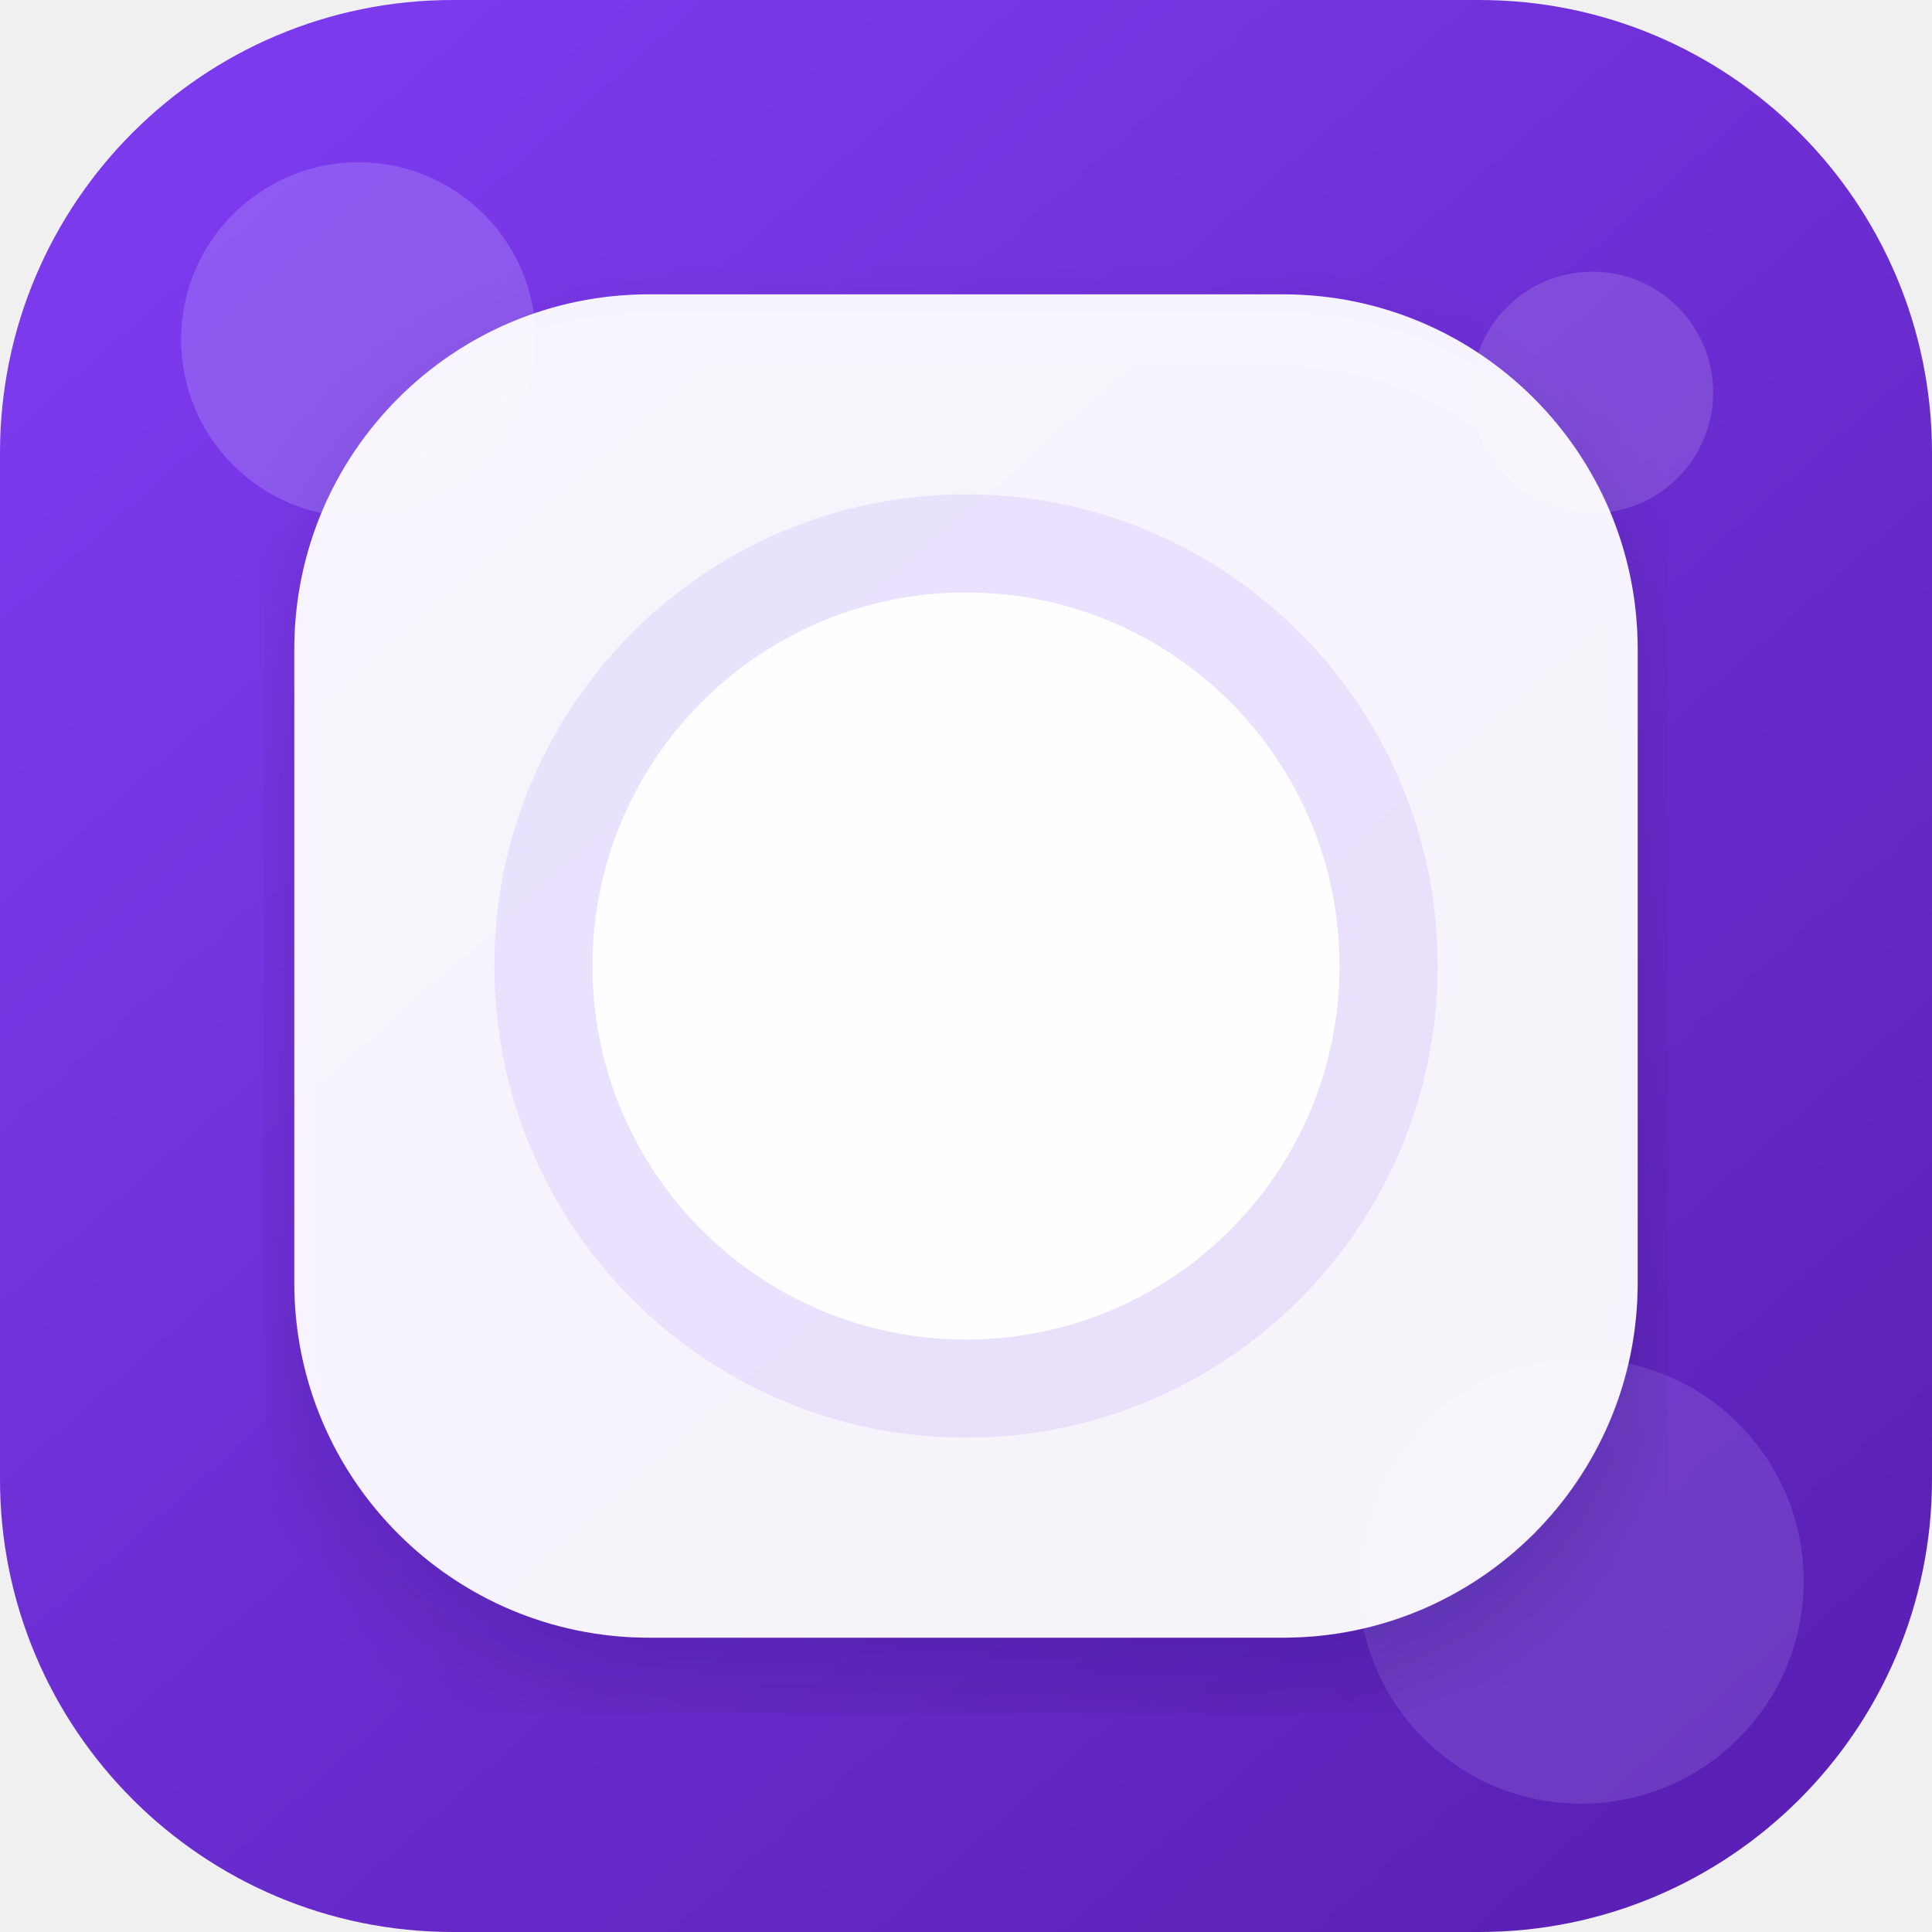
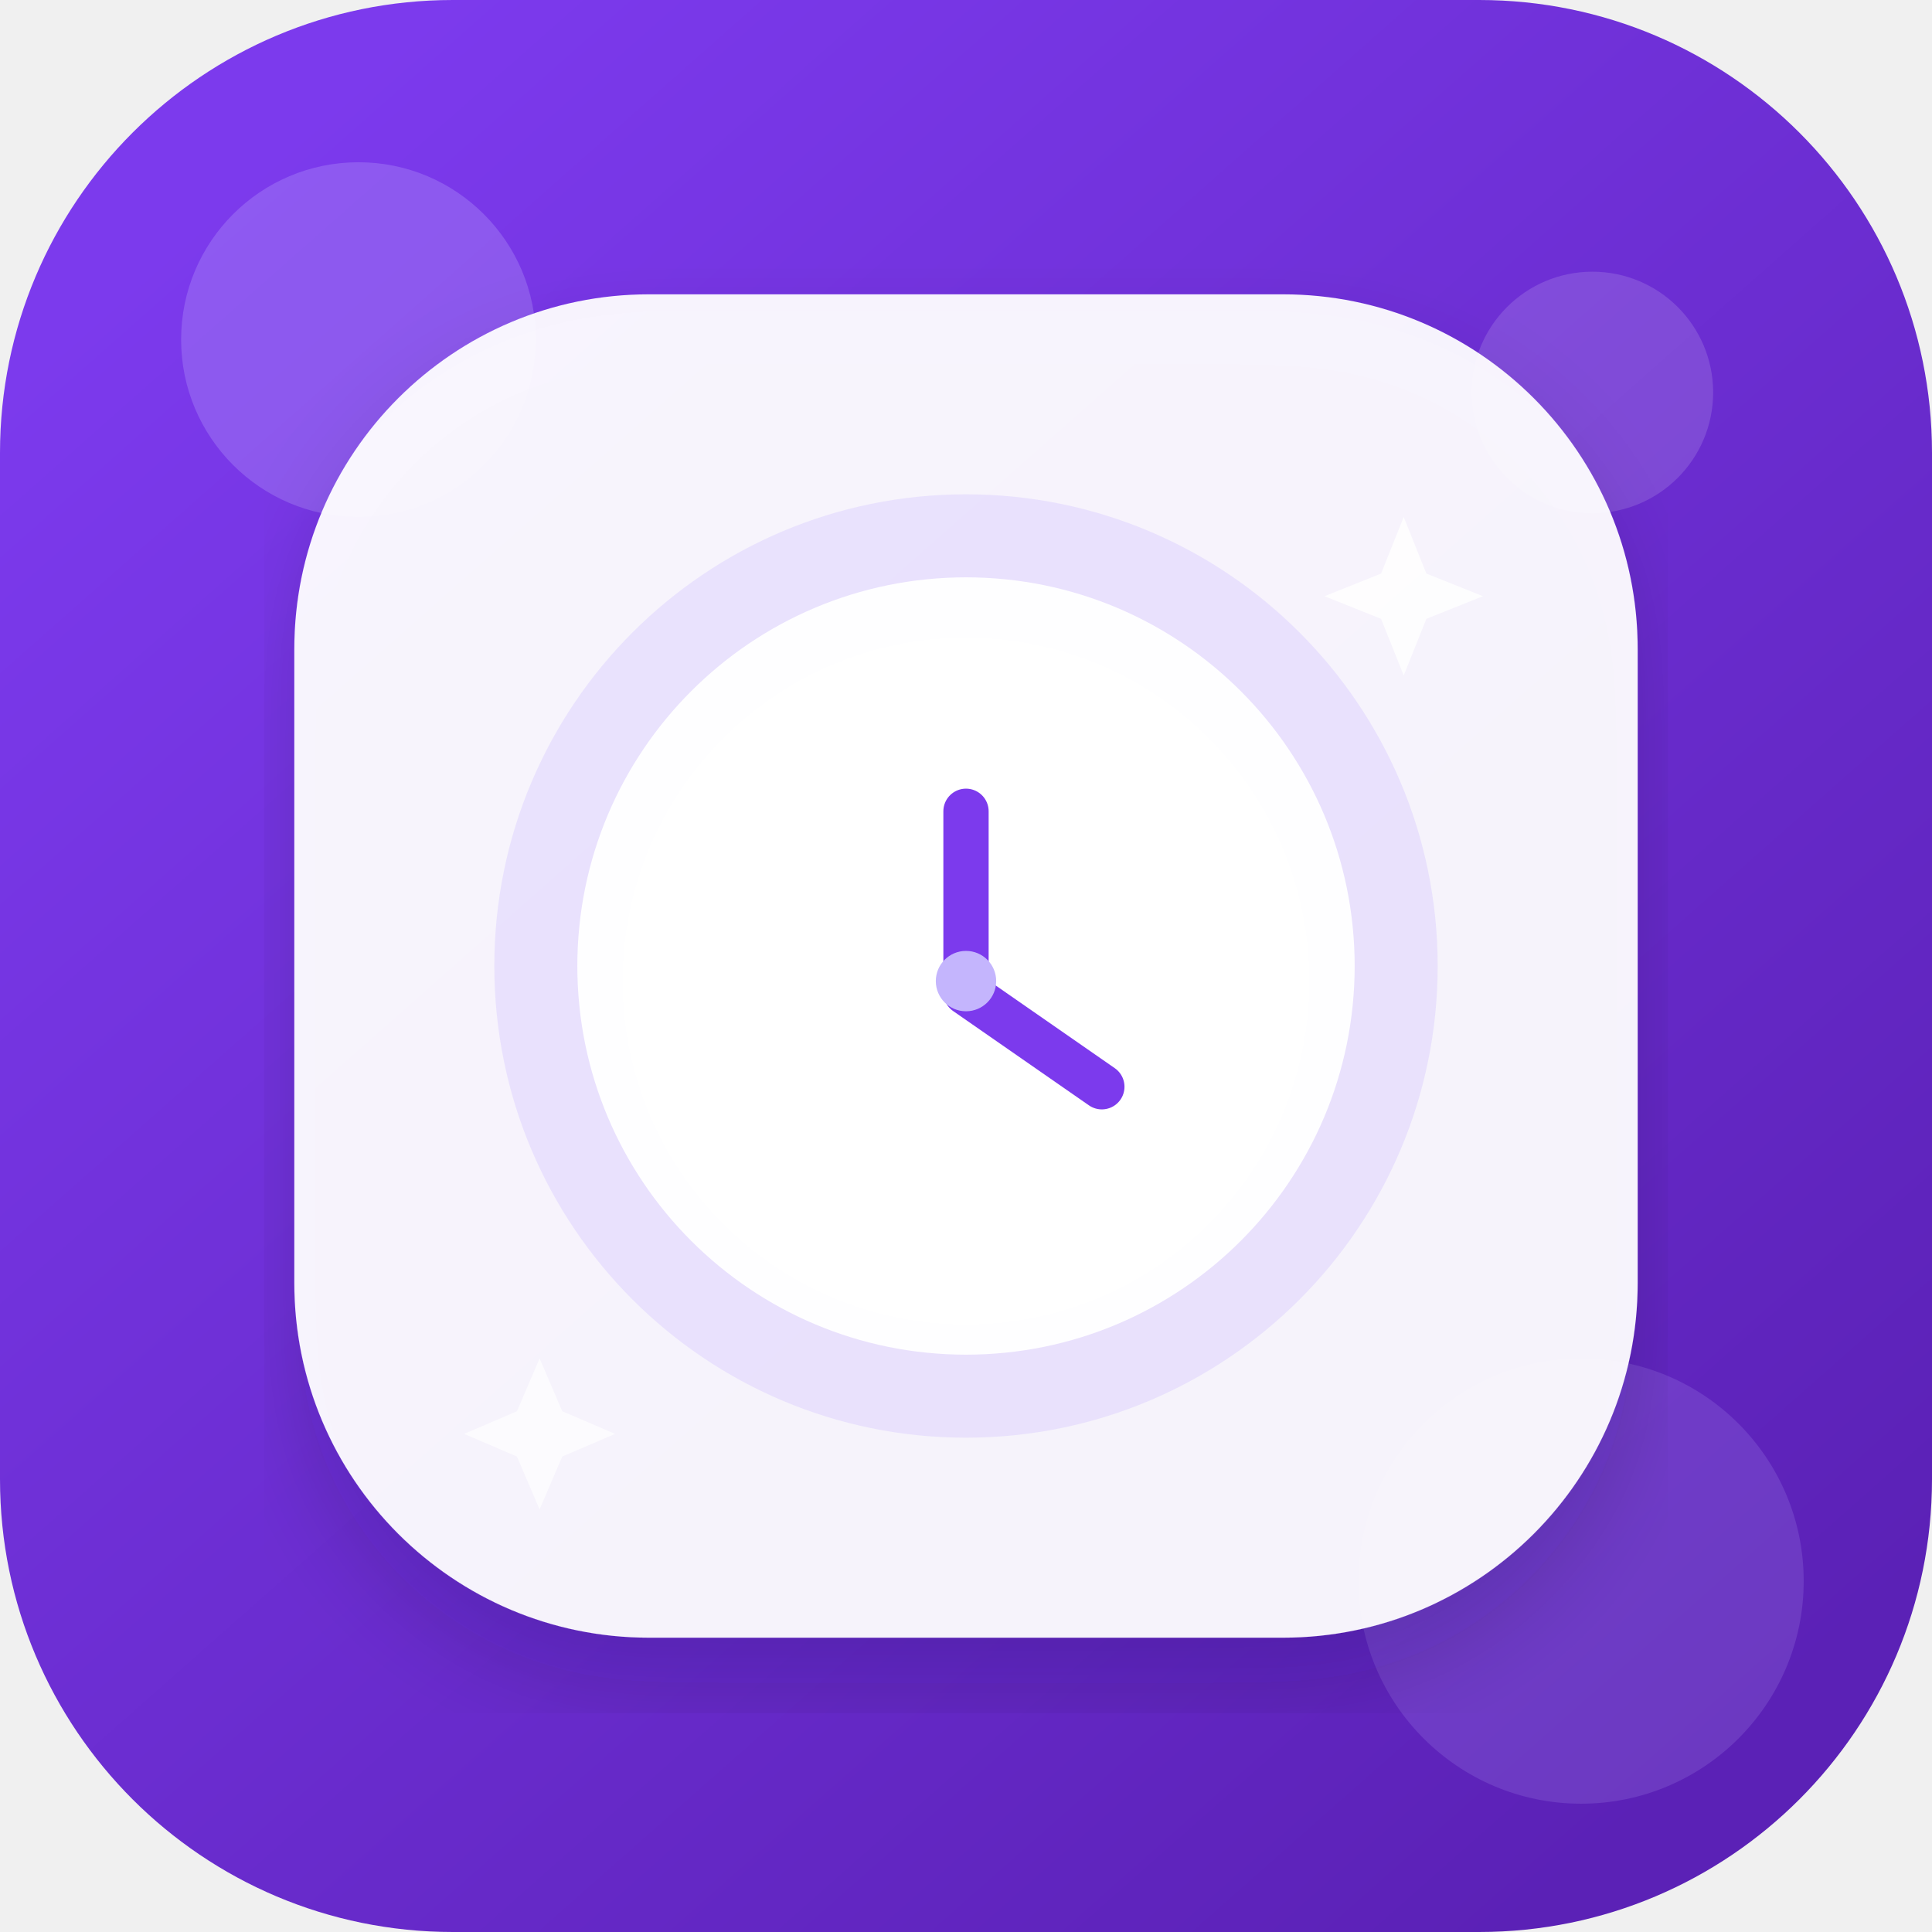
<svg xmlns="http://www.w3.org/2000/svg" width="1024" height="1024" viewBox="0 0 1024 1024" fill="none">
  <defs>
    <linearGradient id="bg" x1="140" y1="80" x2="900" y2="940" gradientUnits="userSpaceOnUse">
      <stop stop-color="#7c3aed" />
      <stop offset="1" stop-color="#5b21b6" />
    </linearGradient>
    <filter id="shadow" x="140" y="116" width="744" height="792" filterUnits="userSpaceOnUse" color-interpolation-filters="sRGB">
      <feDropShadow dx="0" dy="26" stdDeviation="24" flood-color="#0f172a" flood-opacity="0.16" />
    </filter>
  </defs>
  <rect width="1024" height="1024" rx="240" fill="url(#bg)" />
  <circle cx="190" cy="180" r="94" fill="#c4b5fd" fill-opacity="0.26" />
  <circle cx="844" cy="208" r="64" fill="white" fill-opacity="0.14" />
  <circle cx="838" cy="838" r="118" fill="#c4b5fd" fill-opacity="0.16" />
  <g filter="url(#shadow)">
    <rect x="156" y="156" width="712" height="712" rx="188" fill="white" fill-opacity="0.94" />
  </g>
  <circle cx="512" cy="512" r="250" fill="#c4b5fd" fill-opacity="0.28" />
-   <circle cx="512" cy="512" r="198" fill="white" fill-opacity="0.94" />
-   <text x="512" y="590" text-anchor="middle" font-family="Segoe UI Emoji, Apple Color Emoji, Noto Color Emoji, sans-serif" font-size="252">⏱️</text>
-   <text x="740" y="310" text-anchor="middle" font-family="Segoe UI Emoji, Apple Color Emoji, Noto Color Emoji, sans-serif" font-size="72" fill-opacity="0.92">✨</text>
-   <text x="286" y="760" text-anchor="middle" font-family="Segoe UI Emoji, Apple Color Emoji, Noto Color Emoji, sans-serif" font-size="64" fill-opacity="0.82">✨</text>
+   <circle cx="512" cy="512" r="206" fill="white" fill-opacity="0.96" />
+   <circle cx="512" cy="520" r="182" fill="#ffffff" />
+   <path d="M512 430V526L584 576" stroke="#7c3aed" stroke-width="24" stroke-linecap="round" stroke-linejoin="round" />
+   <circle cx="512" cy="520" r="16" fill="#c4b5fd" />
+   <path d="M744 274L756 304L786 316L756 328L744 358L732 328L702 316L732 304L744 274Z" fill="#ffffff" fill-opacity="0.82" />
+   <path d="M286 720L298 748L326 760L298 772L286 800L274 772L246 760L274 748L286 720Z" fill="#ffffff" fill-opacity="0.68" />
</svg>
